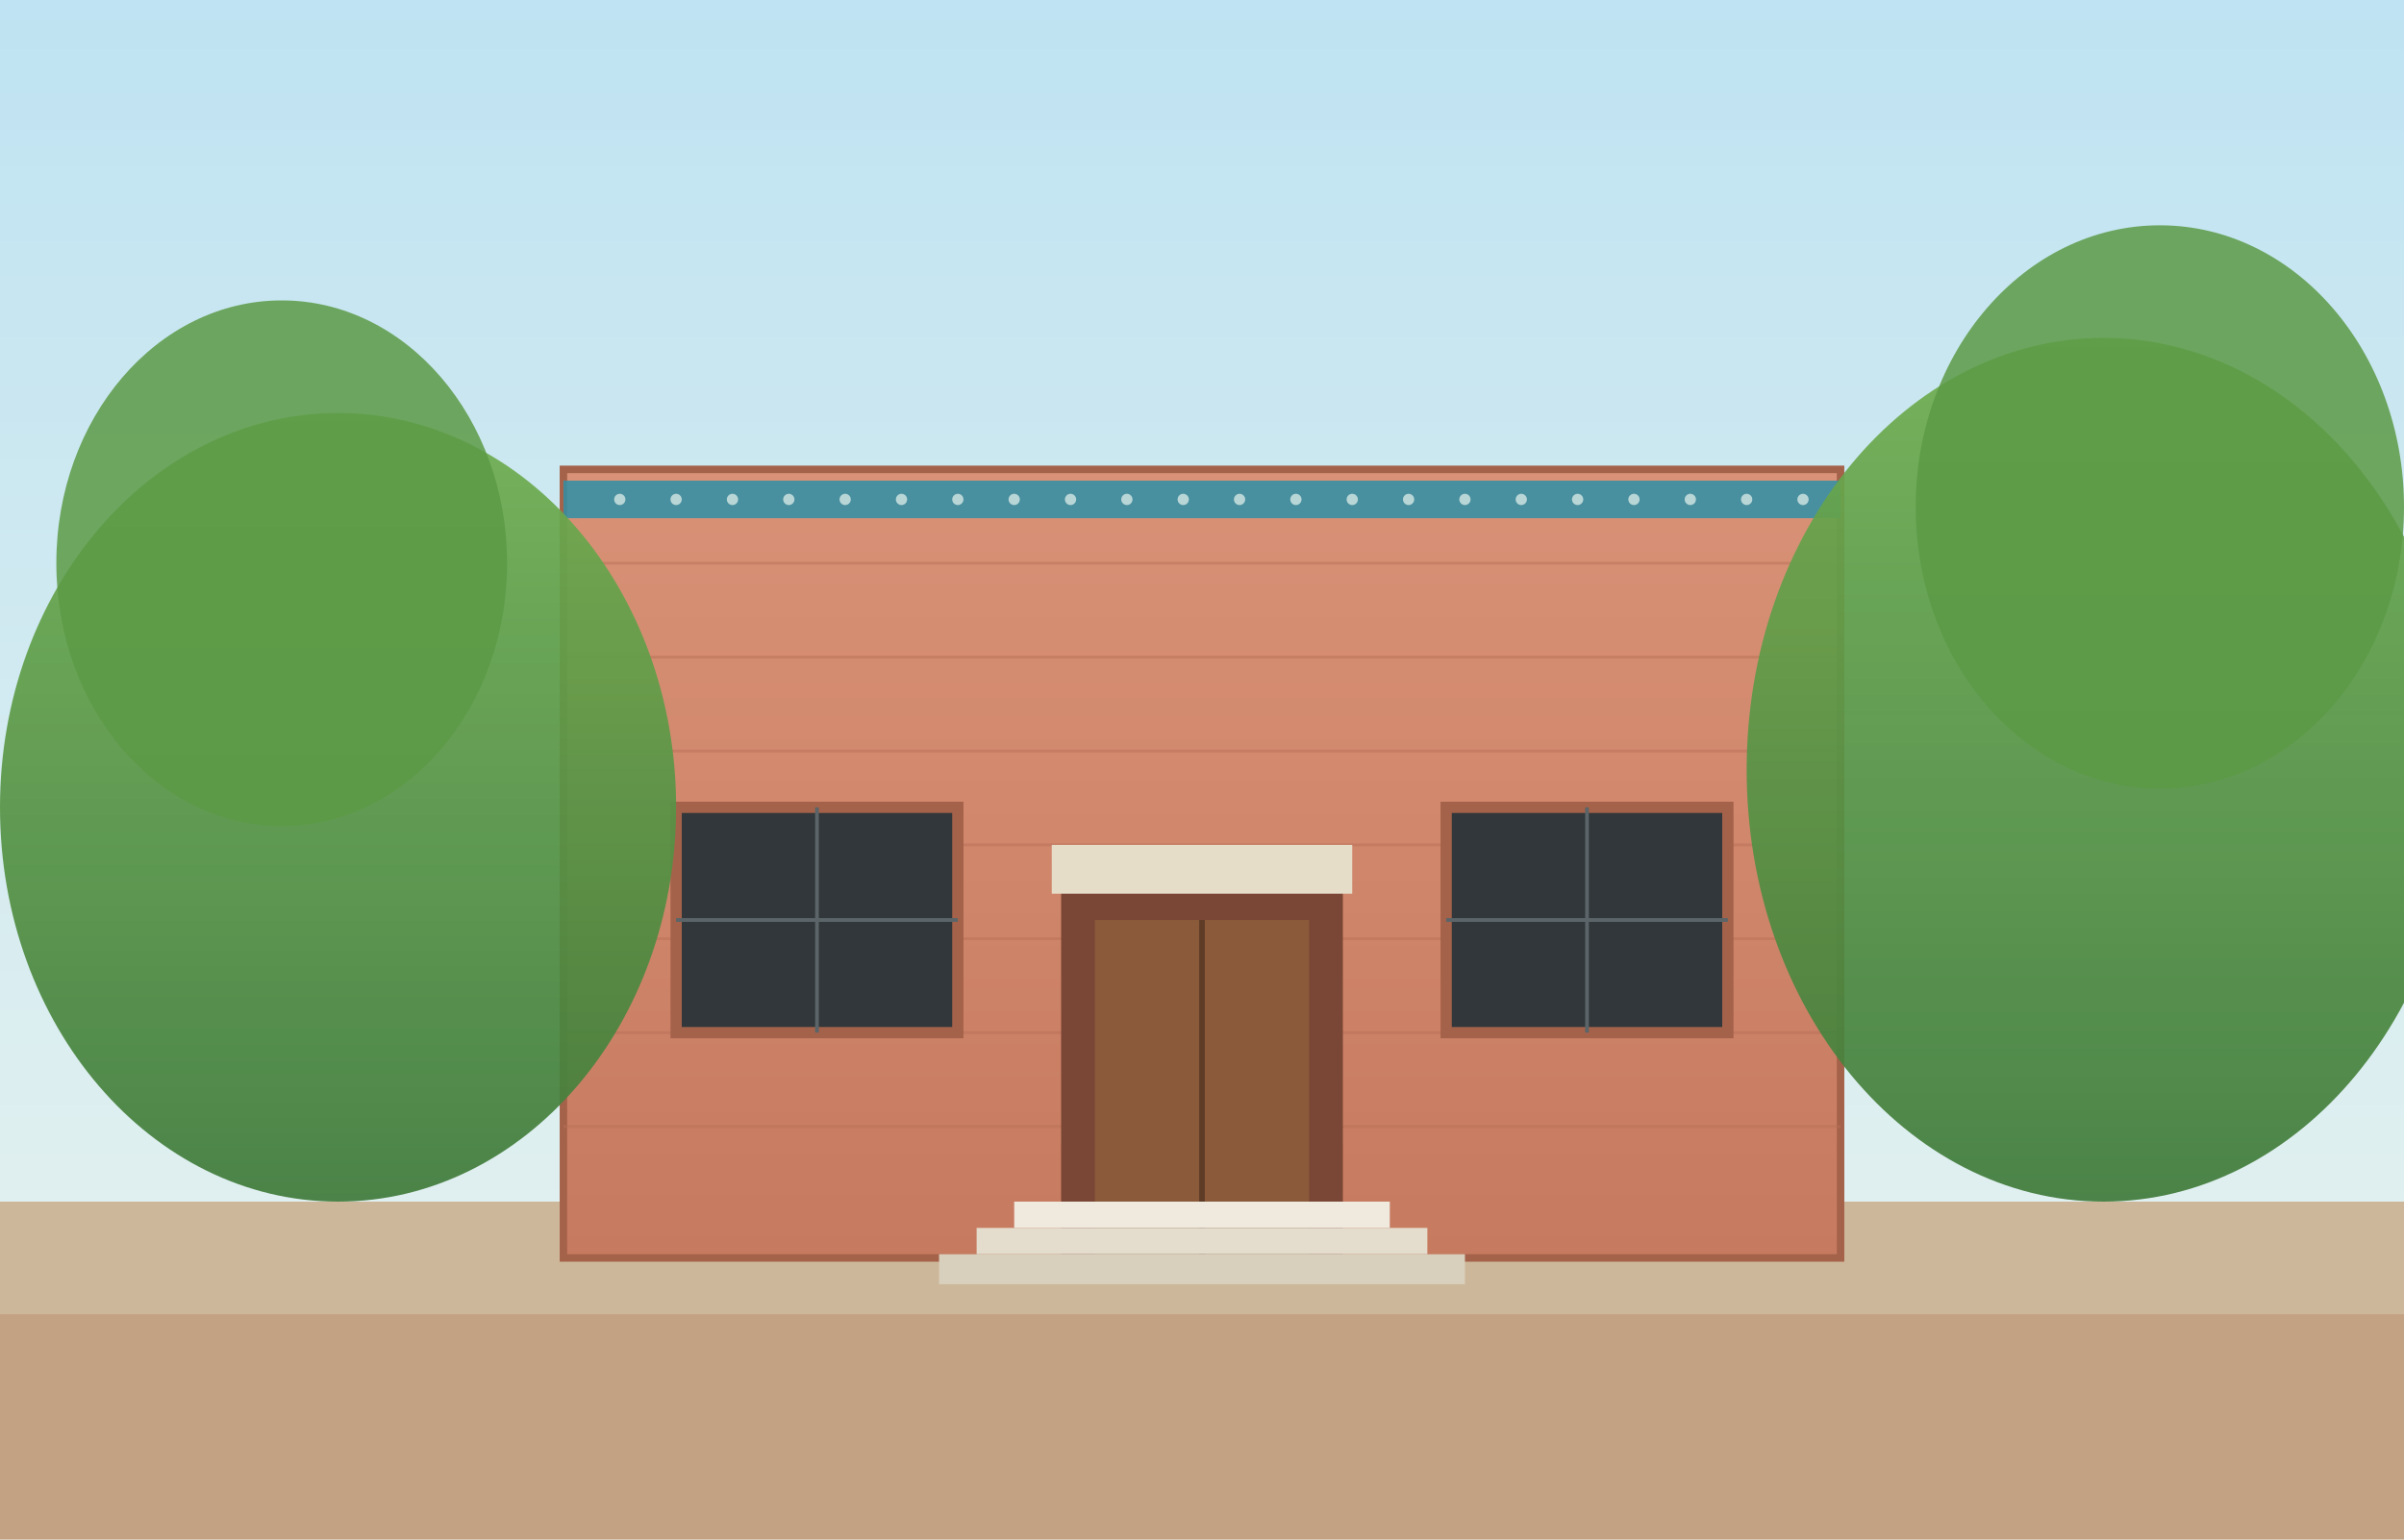
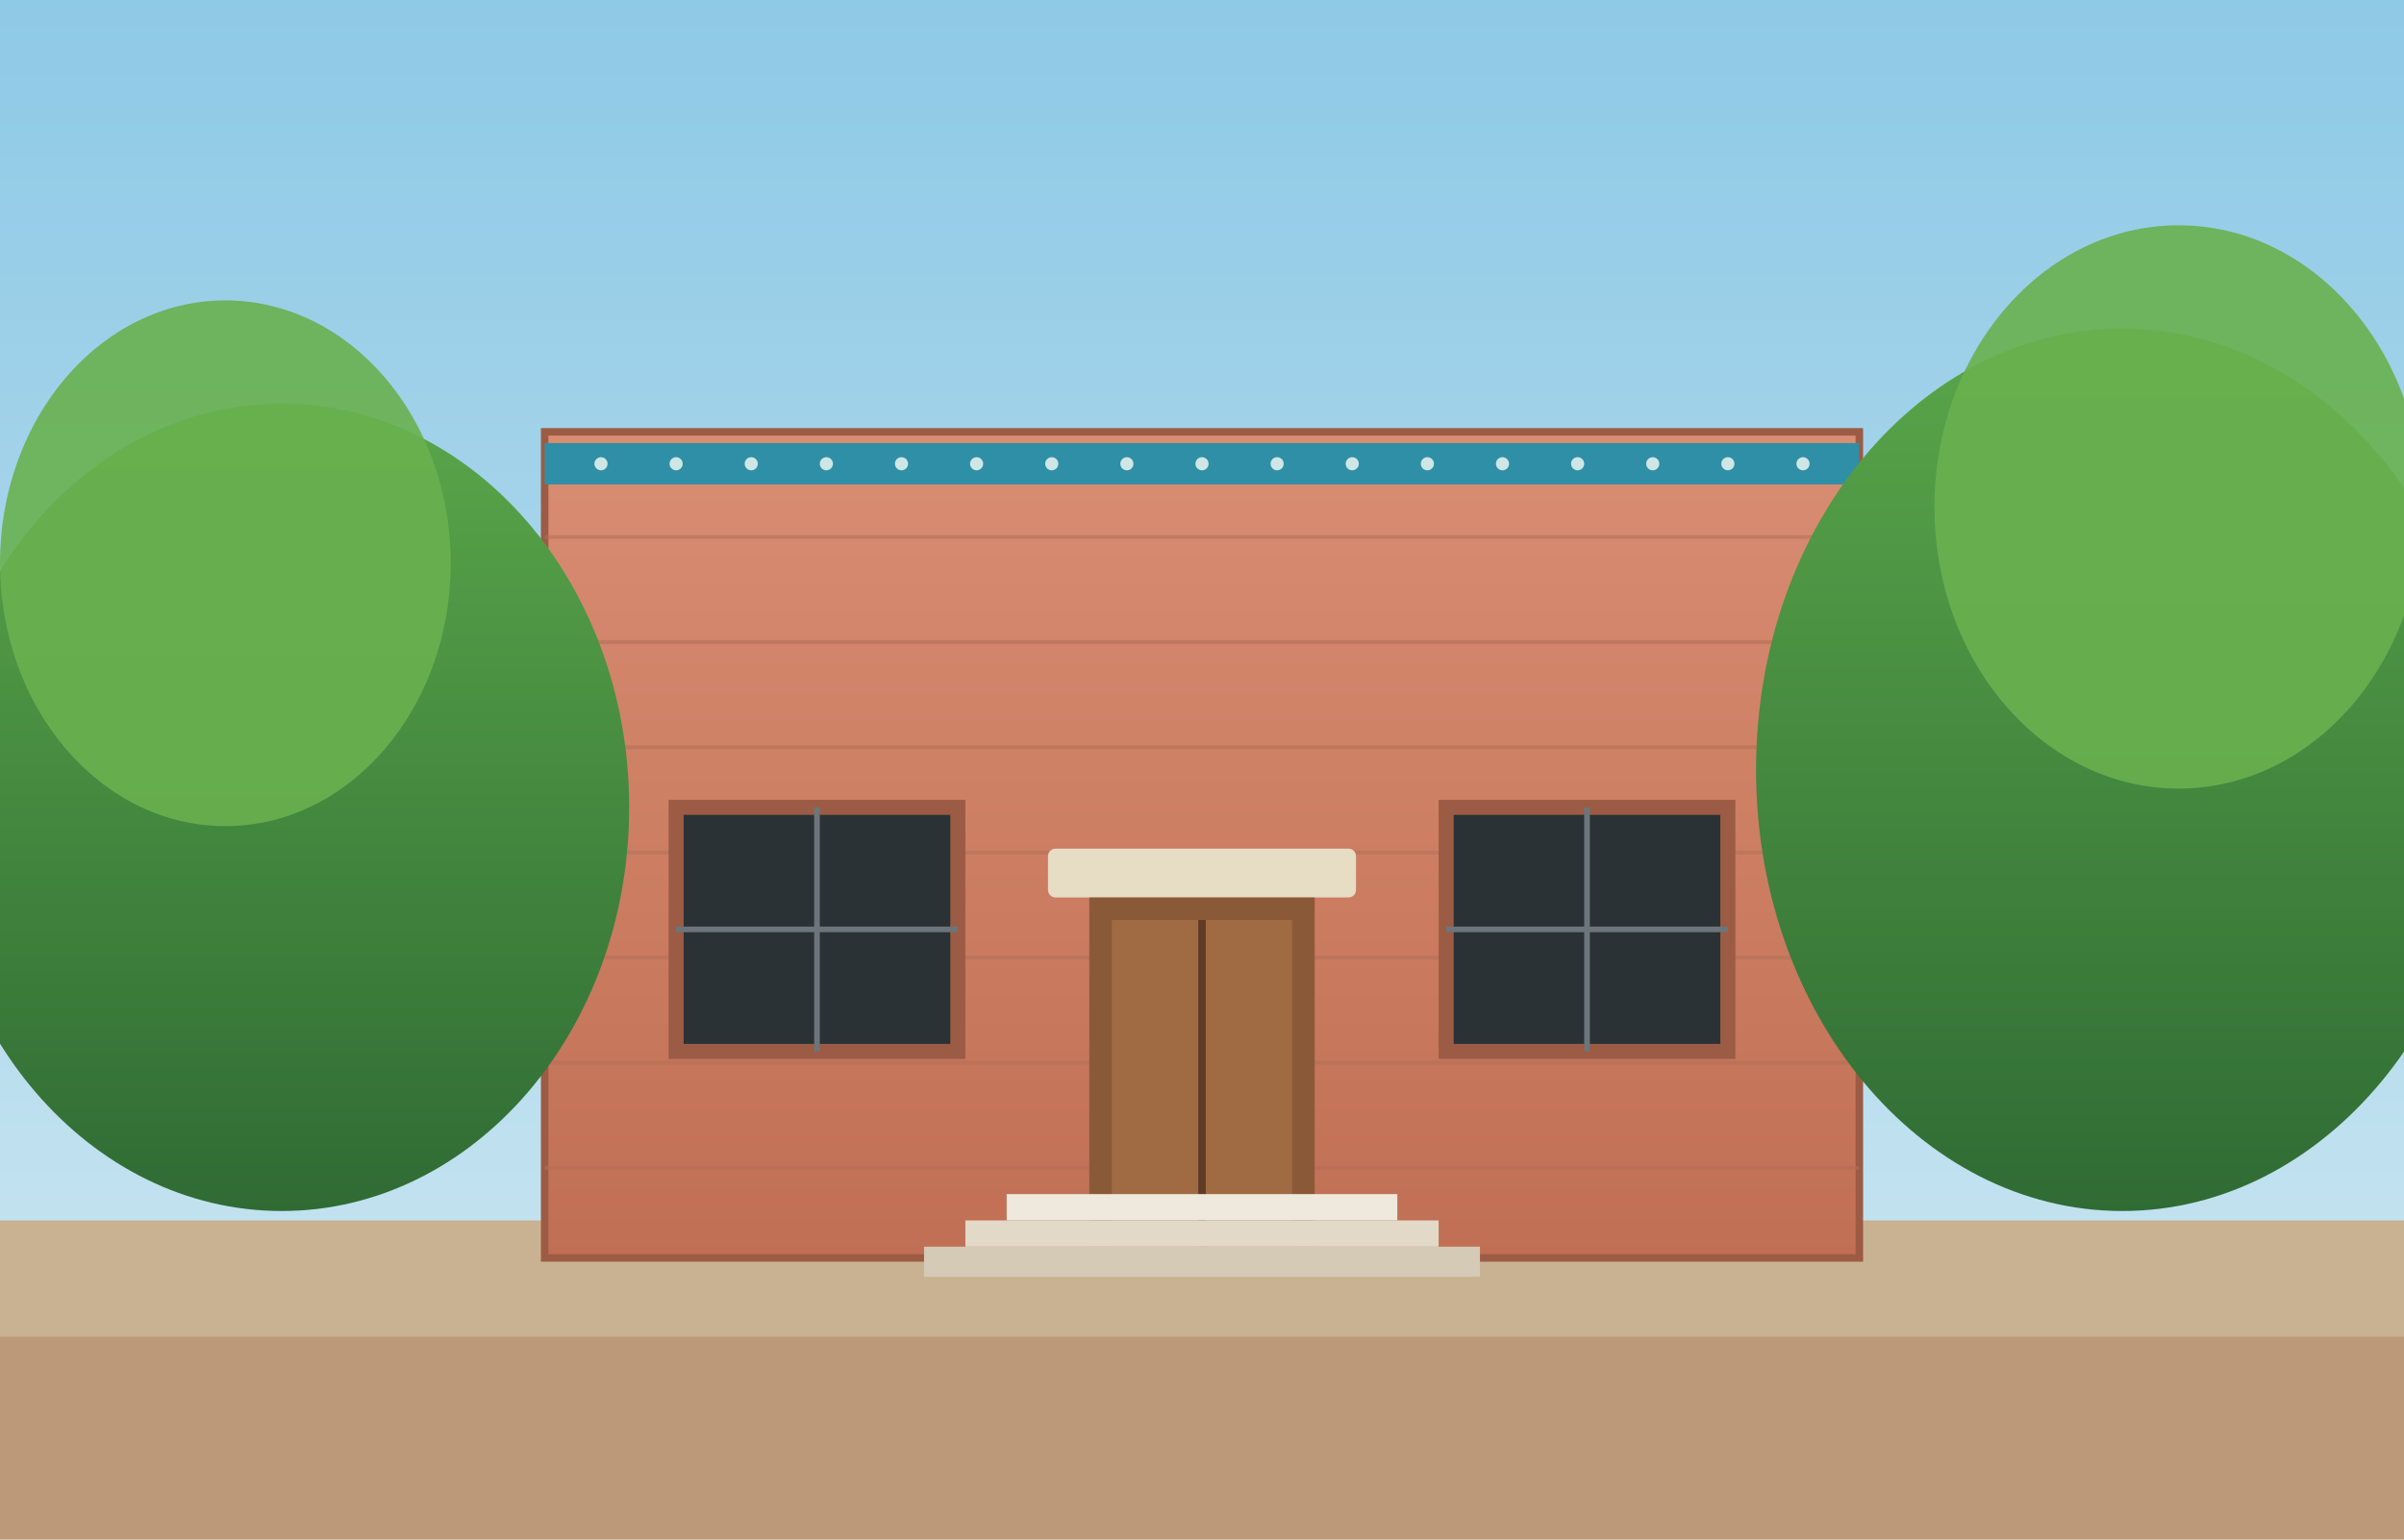
- <svg xmlns="http://www.w3.org/2000/svg" viewBox="0 0 1280 820" preserveAspectRatio="xMidYMid slice" role="img" aria-label="Dar Al Muneerah building placeholder">
+ <svg xmlns="http://www.w3.org/2000/svg" viewBox="0 0 1280 820" preserveAspectRatio="xMidYMid slice" role="img" aria-label="Dar Munira building">
  <defs>
    <linearGradient id="sky" x1="0" y1="0" x2="0" y2="1">
-       <stop offset="0" stop-color="#bfe3f2" />
-       <stop offset="1" stop-color="#e9f3ef" />
+       <stop offset="0" stop-color="#8ec9e6" />
+       <stop offset="1" stop-color="#cfe8f2" />
    </linearGradient>
    <linearGradient id="brick" x1="0" y1="0" x2="0" y2="1">
-       <stop offset="0" stop-color="#d99277" />
-       <stop offset="1" stop-color="#c67a5f" />
+       <stop offset="0" stop-color="#d98d72" />
+       <stop offset="1" stop-color="#c06f54" />
    </linearGradient>
-     <linearGradient id="leaf" x1="0" y1="0" x2="0" y2="1">
-       <stop offset="0" stop-color="#6fae4f" />
-       <stop offset="1" stop-color="#3f7a3a" />
+     <linearGradient id="tree" x1="0" y1="0" x2="0" y2="1">
+       <stop offset="0" stop-color="#5aa64a" />
+       <stop offset="1" stop-color="#2f6b34" />
    </linearGradient>
  </defs>
  <rect width="1280" height="820" fill="url(#sky)" />
-   <rect y="640" width="1280" height="180" fill="#cdb79a" />
-   <rect y="700" width="1280" height="120" fill="#b98f6f" opacity="0.55" />
-   <rect x="300" y="250" width="680" height="420" fill="url(#brick)" />
-   <rect x="300" y="250" width="680" height="420" fill="none" stroke="#a5624a" stroke-width="4" />
-   <g stroke="#b76f56" stroke-width="1.5" opacity="0.5">
-     <line x1="300" y1="300" x2="980" y2="300" />
-     <line x1="300" y1="350" x2="980" y2="350" />
-     <line x1="300" y1="400" x2="980" y2="400" />
-     <line x1="300" y1="450" x2="980" y2="450" />
-     <line x1="300" y1="500" x2="980" y2="500" />
-     <line x1="300" y1="550" x2="980" y2="550" />
-     <line x1="300" y1="600" x2="980" y2="600" />
+   <rect y="650" width="1280" height="170" fill="#c9b291" />
+   <rect y="712" width="1280" height="108" fill="#b07f5f" opacity="0.5" />
+   <rect x="290" y="230" width="700" height="440" fill="url(#brick)" stroke="#9c5b44" stroke-width="4" />
+   <g stroke="#b06f55" stroke-width="2" opacity="0.55">
+     <line x1="290" y1="286" x2="990" y2="286" />
+     <line x1="290" y1="342" x2="990" y2="342" />
+     <line x1="290" y1="398" x2="990" y2="398" />
+     <line x1="290" y1="454" x2="990" y2="454" />
+     <line x1="290" y1="510" x2="990" y2="510" />
+     <line x1="290" y1="566" x2="990" y2="566" />
+     <line x1="290" y1="622" x2="990" y2="622" />
  </g>
-   <rect x="300" y="256" width="680" height="20" fill="#2f8fa6" opacity="0.85" />
-   <g fill="#e9f3ef" opacity="0.7">
-     <circle cx="330" cy="266" r="3" />
-     <circle cx="360" cy="266" r="3" />
-     <circle cx="390" cy="266" r="3" />
-     <circle cx="420" cy="266" r="3" />
-     <circle cx="450" cy="266" r="3" />
-     <circle cx="480" cy="266" r="3" />
-     <circle cx="510" cy="266" r="3" />
-     <circle cx="540" cy="266" r="3" />
-     <circle cx="570" cy="266" r="3" />
-     <circle cx="600" cy="266" r="3" />
-     <circle cx="630" cy="266" r="3" />
-     <circle cx="660" cy="266" r="3" />
-     <circle cx="690" cy="266" r="3" />
-     <circle cx="720" cy="266" r="3" />
-     <circle cx="750" cy="266" r="3" />
-     <circle cx="780" cy="266" r="3" />
-     <circle cx="810" cy="266" r="3" />
-     <circle cx="840" cy="266" r="3" />
-     <circle cx="870" cy="266" r="3" />
-     <circle cx="900" cy="266" r="3" />
-     <circle cx="930" cy="266" r="3" />
-     <circle cx="960" cy="266" r="3" />
+   <rect x="290" y="236" width="700" height="22" fill="#2f8fa6" />
+   <g fill="#eaf6f0" opacity="0.85">
+     <circle cx="320" cy="247" r="3.5" />
+     <circle cx="360" cy="247" r="3.5" />
+     <circle cx="400" cy="247" r="3.5" />
+     <circle cx="440" cy="247" r="3.5" />
+     <circle cx="480" cy="247" r="3.5" />
+     <circle cx="520" cy="247" r="3.5" />
+     <circle cx="560" cy="247" r="3.5" />
+     <circle cx="600" cy="247" r="3.5" />
+     <circle cx="640" cy="247" r="3.5" />
+     <circle cx="680" cy="247" r="3.5" />
+     <circle cx="720" cy="247" r="3.5" />
+     <circle cx="760" cy="247" r="3.5" />
+     <circle cx="800" cy="247" r="3.5" />
+     <circle cx="840" cy="247" r="3.5" />
+     <circle cx="880" cy="247" r="3.5" />
+     <circle cx="920" cy="247" r="3.5" />
+     <circle cx="960" cy="247" r="3.5" />
  </g>
  <g>
-     <rect x="360" y="430" width="150" height="120" fill="#31373a" stroke="#a5624a" stroke-width="6" />
-     <rect x="770" y="430" width="150" height="120" fill="#31373a" stroke="#a5624a" stroke-width="6" />
-     <g stroke="#5b6468" stroke-width="2">
-       <line x1="435" y1="430" x2="435" y2="550" />
-       <line x1="360" y1="490" x2="510" y2="490" />
-       <line x1="845" y1="430" x2="845" y2="550" />
-       <line x1="770" y1="490" x2="920" y2="490" />
+     <rect x="360" y="430" width="150" height="130" fill="#2b3236" stroke="#9c5b44" stroke-width="8" />
+     <rect x="770" y="430" width="150" height="130" fill="#2b3236" stroke="#9c5b44" stroke-width="8" />
+     <g stroke="#6b757a" stroke-width="3">
+       <line x1="435" y1="430" x2="435" y2="560" />
+       <line x1="360" y1="495" x2="510" y2="495" />
+       <line x1="845" y1="430" x2="845" y2="560" />
+       <line x1="770" y1="495" x2="920" y2="495" />
    </g>
  </g>
-   <rect x="565" y="470" width="150" height="200" fill="#7a4636" />
-   <rect x="560" y="450" width="160" height="26" fill="#e6ddc9" />
-   <rect x="583" y="490" width="114" height="180" fill="#8a5a3a" />
-   <line x1="640" y1="490" x2="640" y2="670" stroke="#5f3c26" stroke-width="3" />
-   <rect x="540" y="640" width="200" height="14" fill="#efe9de" />
-   <rect x="520" y="654" width="240" height="14" fill="#e4dccd" />
-   <rect x="500" y="668" width="280" height="16" fill="#d8cfbc" />
-   <g>
-     <ellipse cx="180" cy="430" rx="180" ry="210" fill="url(#leaf)" opacity="0.92" />
-     <ellipse cx="1120" cy="410" rx="190" ry="230" fill="url(#leaf)" opacity="0.92" />
-     <ellipse cx="150" cy="300" rx="120" ry="140" fill="#5c9a45" opacity="0.85" />
-     <ellipse cx="1150" cy="270" rx="130" ry="150" fill="#5c9a45" opacity="0.85" />
-   </g>
+   <rect x="558" y="452" width="164" height="26" rx="4" fill="#e7dcc4" />
+   <rect x="580" y="478" width="120" height="192" fill="#8a5a38" />
+   <rect x="592" y="490" width="96" height="180" fill="#a06a42" />
+   <line x1="640" y1="490" x2="640" y2="670" stroke="#5f3c26" stroke-width="4" />
+   <rect x="536" y="636" width="208" height="14" fill="#efe9dd" />
+   <rect x="514" y="650" width="252" height="14" fill="#e2d9c8" />
+   <rect x="492" y="664" width="296" height="16" fill="#d4cab6" />
+   <ellipse cx="150" cy="430" rx="185" ry="215" fill="url(#tree)" />
+   <ellipse cx="1130" cy="410" rx="195" ry="235" fill="url(#tree)" />
+   <ellipse cx="120" cy="300" rx="120" ry="140" fill="#69b04f" opacity="0.9" />
+   <ellipse cx="1160" cy="270" rx="130" ry="150" fill="#69b04f" opacity="0.9" />
</svg>
